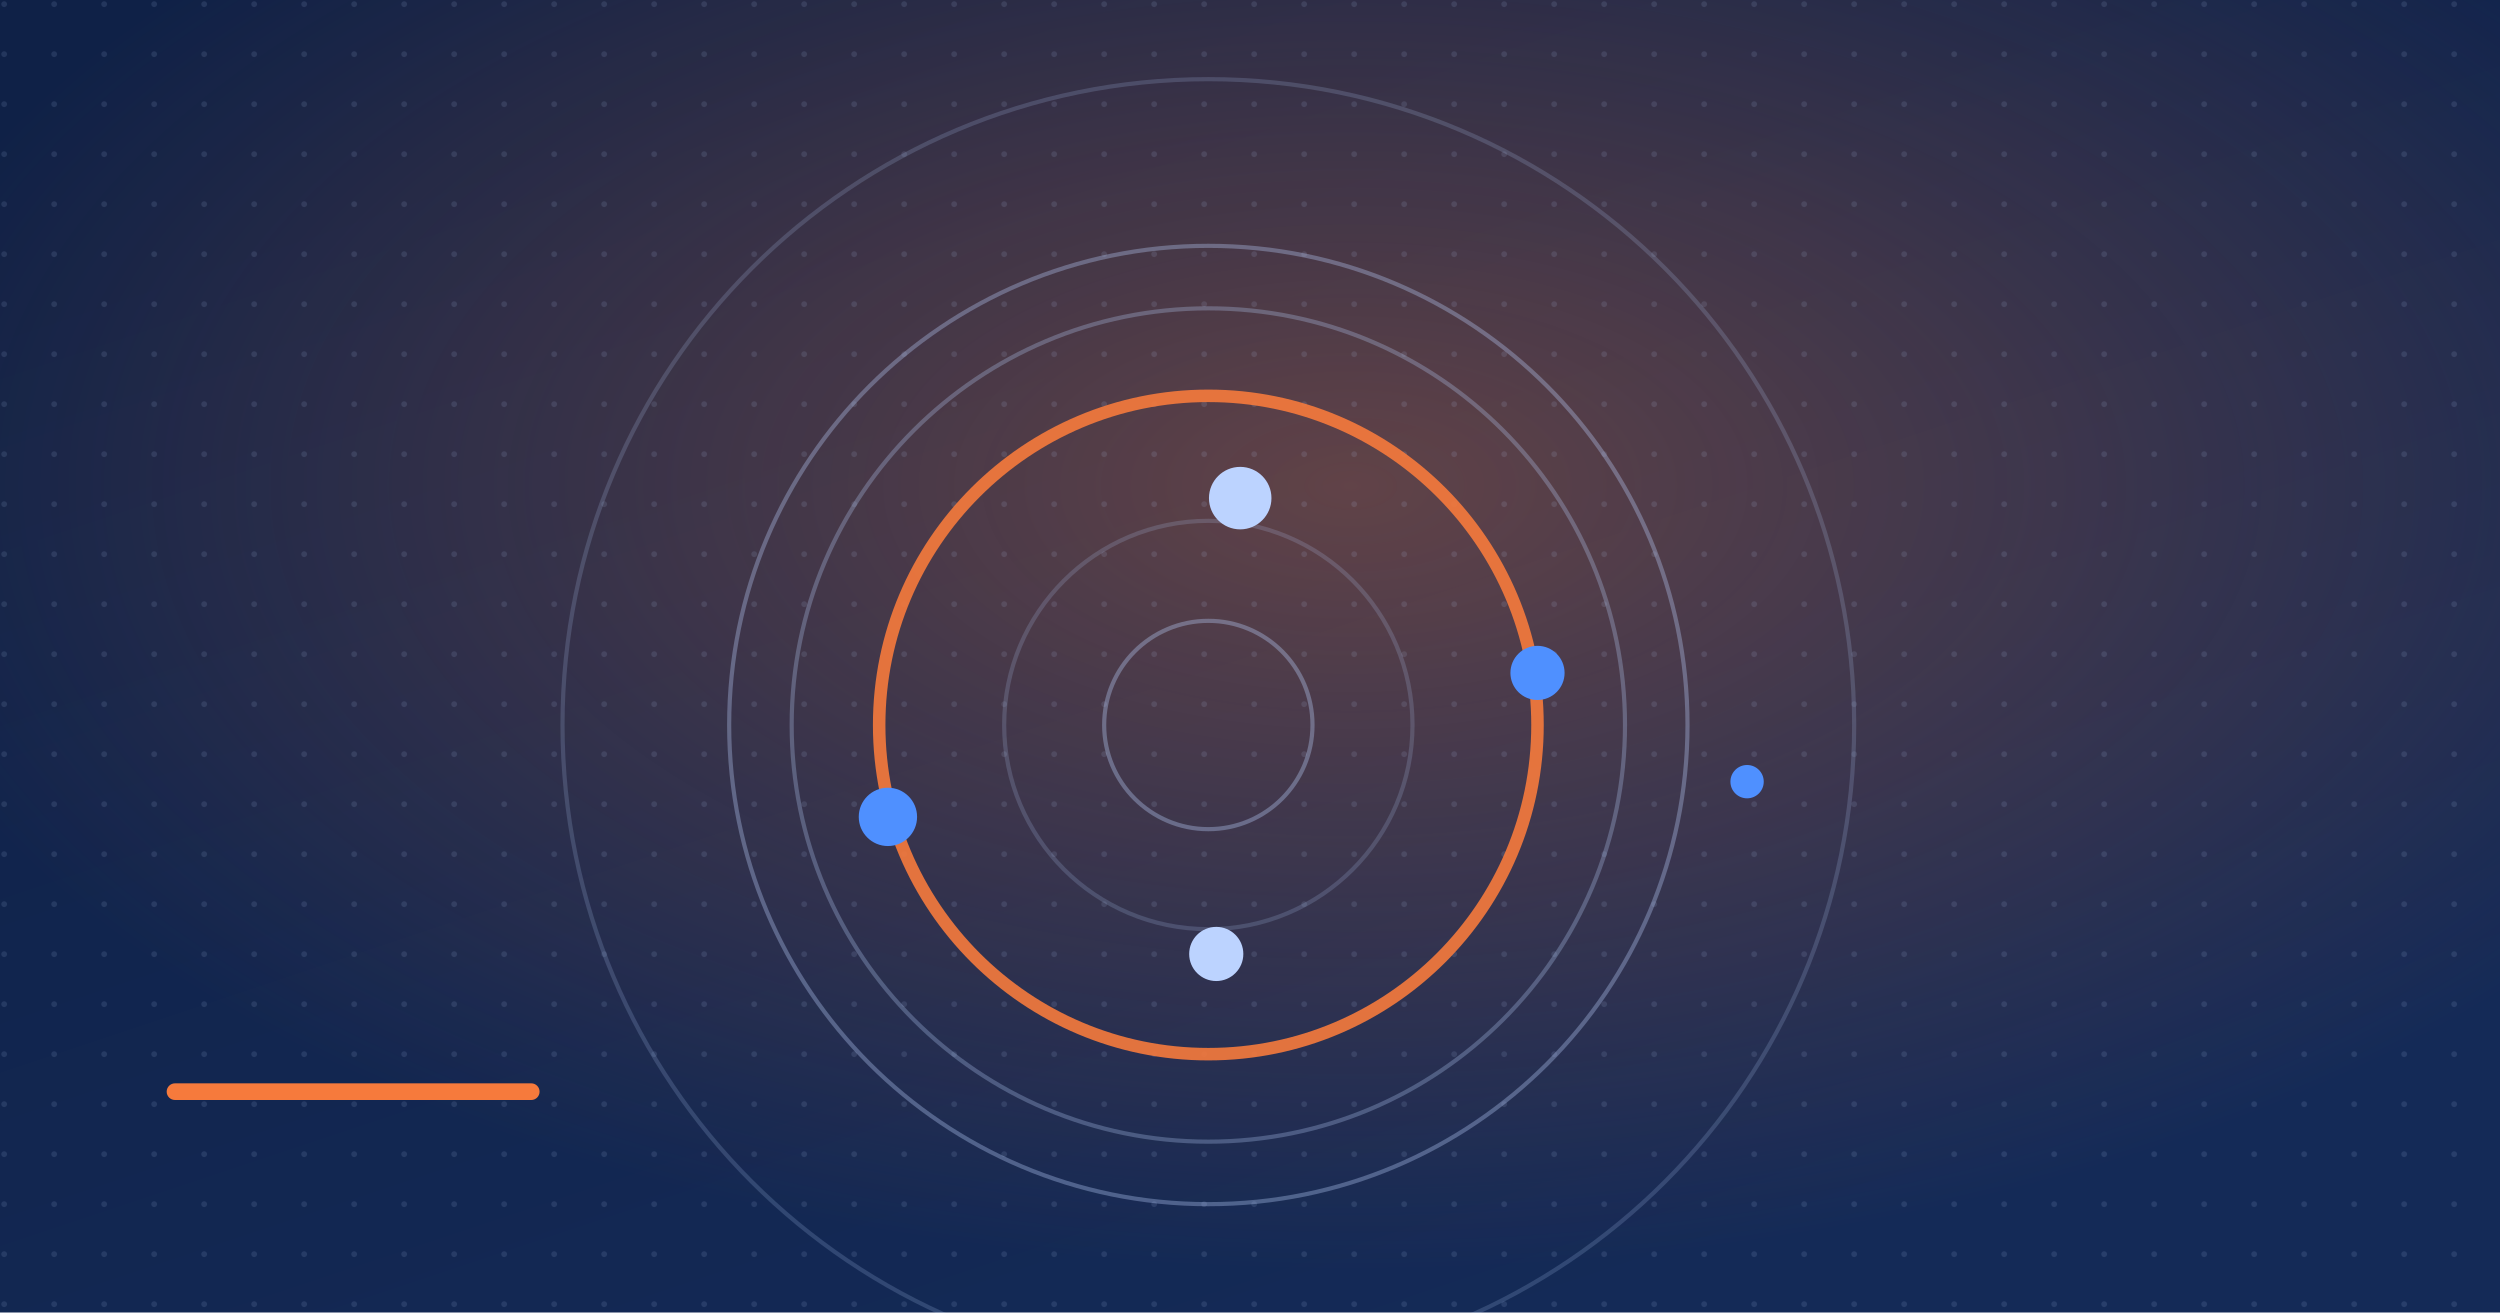
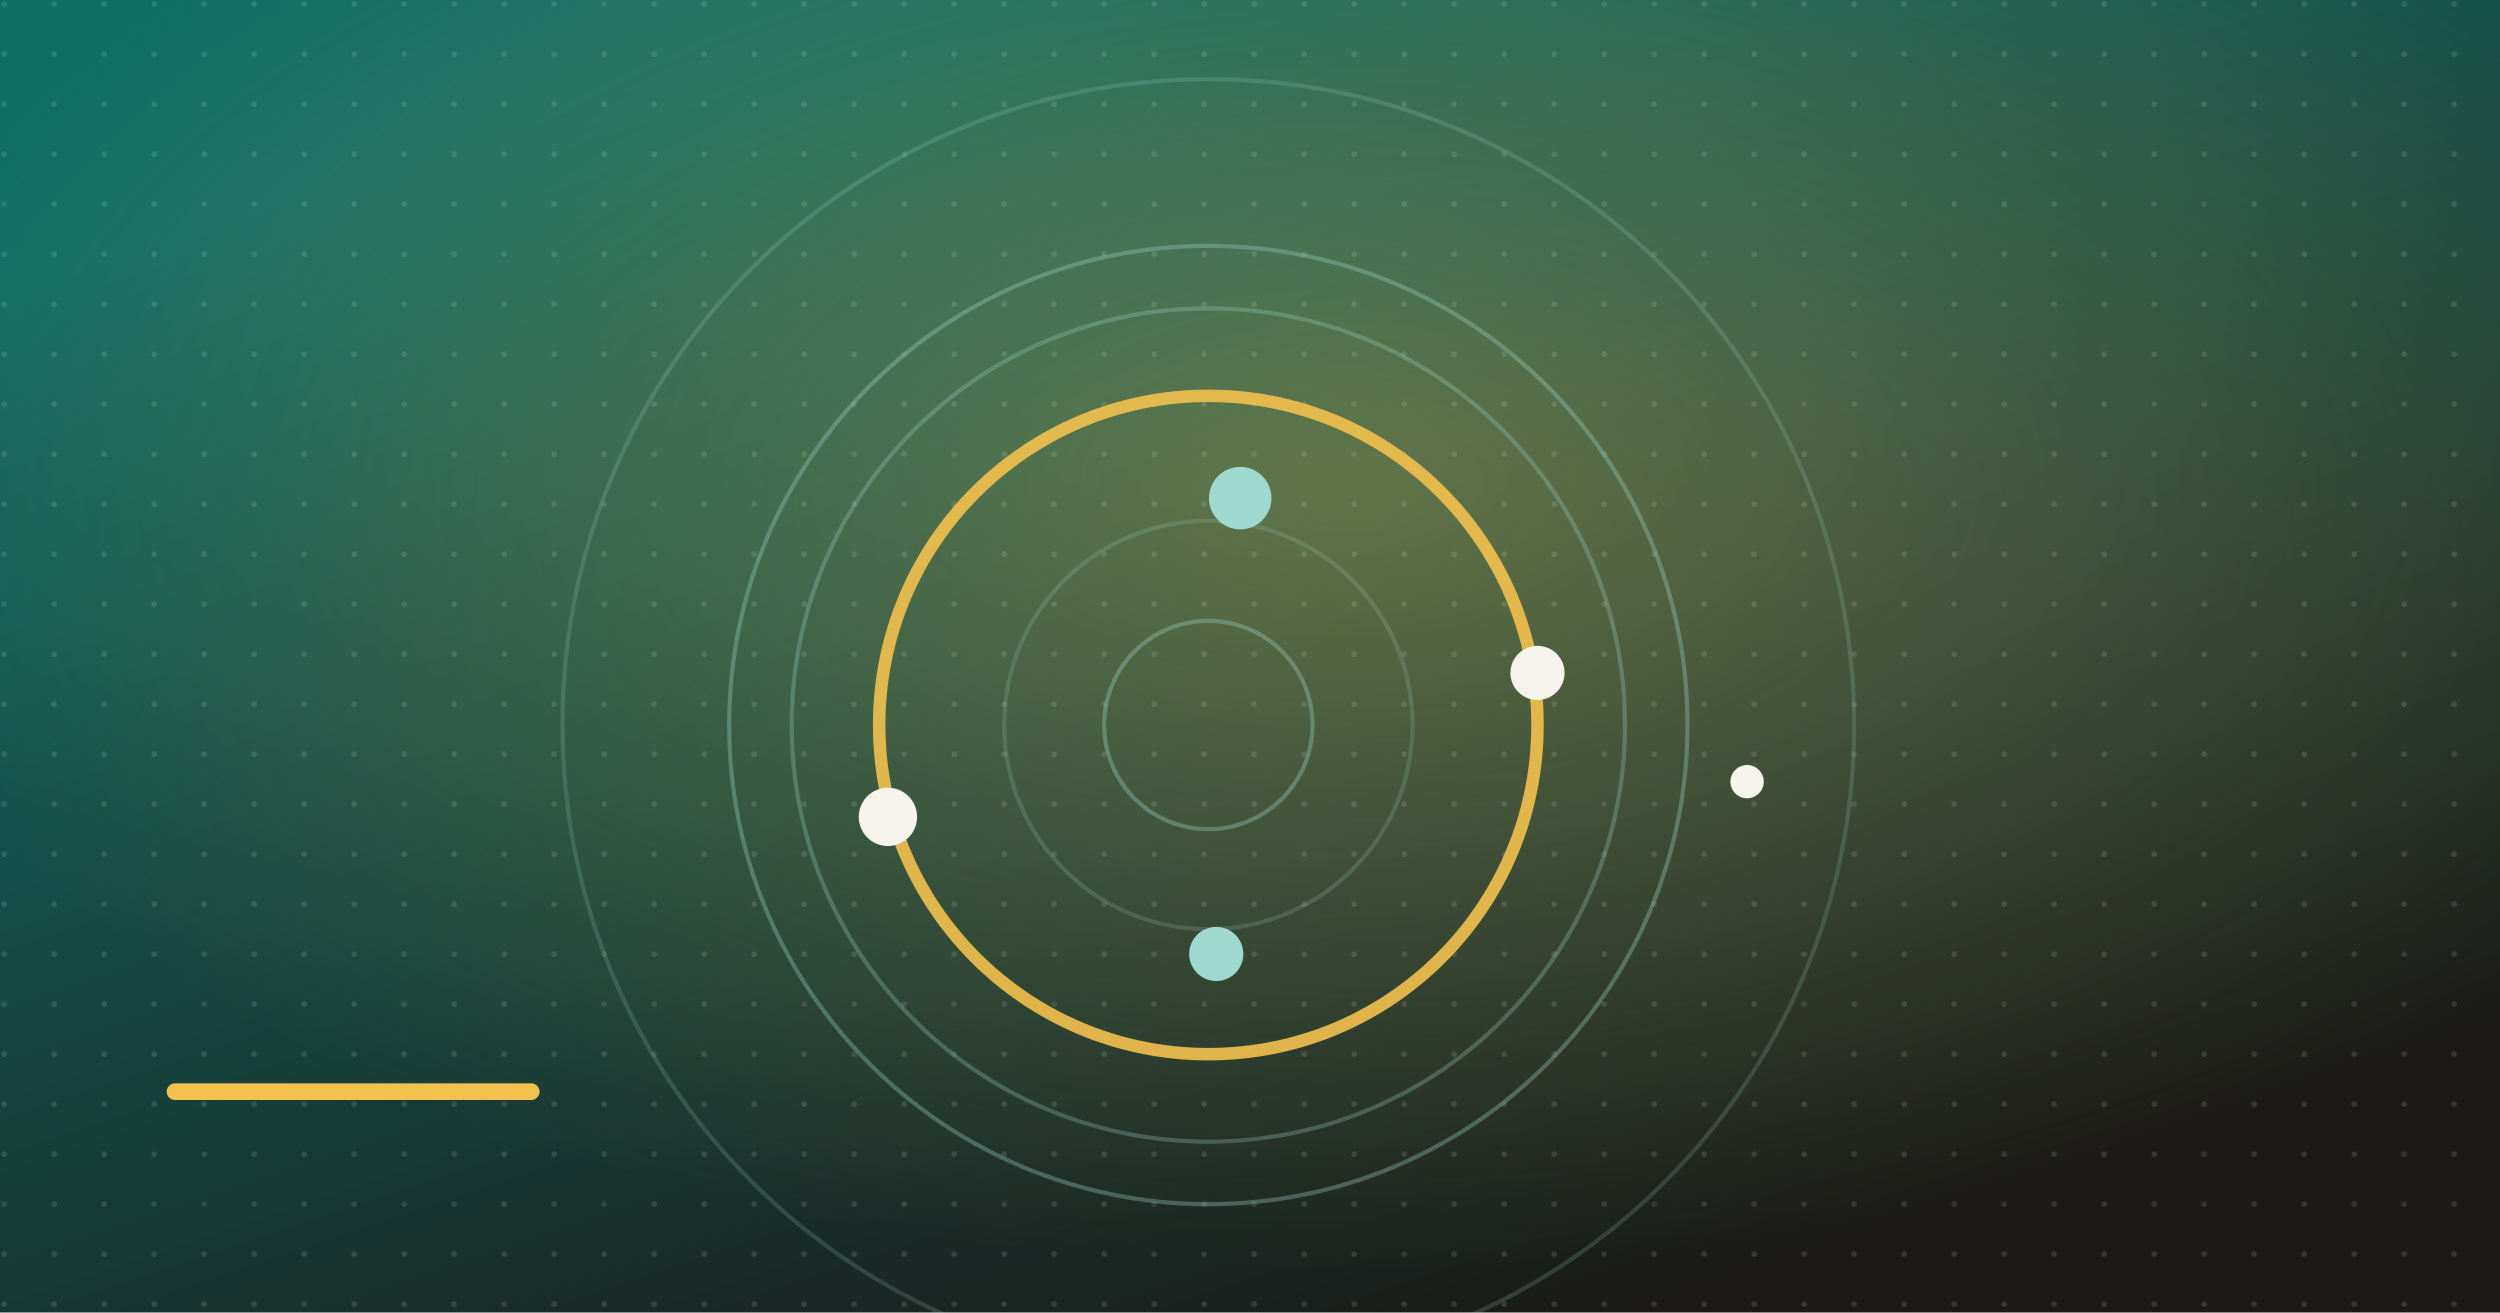
<svg xmlns="http://www.w3.org/2000/svg" viewBox="0 0 1200 630" width="1200" height="630" role="img" aria-hidden="true">
  <defs>
    <linearGradient id="bg" gradientTransform="rotate(58 .5 .5)">
-       <stop offset="0" stop-color="#0f2147" />
-       <stop offset="1" stop-color="#142a57" />
+       <stop offset="0" stop-color="#0f6e66" />
+       <stop offset="1" stop-color="#1b1a17" />
    </linearGradient>
    <radialGradient id="glow" cx=".54" cy=".37" r=".6">
-       <stop offset="0" stop-color="#f67a3c" stop-opacity=".35" />
-       <stop offset="1" stop-color="#f67a3c" stop-opacity="0" />
+       <stop offset="0" stop-color="#f2c14e" stop-opacity=".35" />
+       <stop offset="1" stop-color="#f2c14e" stop-opacity="0" />
    </radialGradient>
    <pattern id="dots" width="24" height="24" patternUnits="userSpaceOnUse">
-       <circle cx="2" cy="2" r="1.4" fill="#bcd3ff" fill-opacity=".12" />
+       <circle cx="2" cy="2" r="1.4" fill="#f6f3ec" fill-opacity=".12" />
    </pattern>
  </defs>
  <rect width="1200" height="630" fill="url(#bg)" />
  <rect width="1200" height="630" fill="url(#glow)" />
  <rect width="1200" height="630" fill="url(#dots)" />
-   <circle cx="580" cy="348" r="50" fill="none" stroke="#bcd3ff" stroke-width="2" stroke-opacity=".34" />
-   <circle cx="580" cy="348" r="98" fill="none" stroke="#bcd3ff" stroke-width="2" stroke-opacity=".18" />
-   <circle cx="580" cy="348" r="158" fill="none" stroke="#f67a3c" stroke-width="6" stroke-opacity=".9" />
-   <circle cx="580" cy="348" r="200" fill="none" stroke="#bcd3ff" stroke-width="2" stroke-opacity=".28" />
-   <circle cx="580" cy="348" r="230" fill="none" stroke="#bcd3ff" stroke-width="2" stroke-opacity=".33" />
-   <circle cx="580" cy="348" r="310" fill="none" stroke="#bcd3ff" stroke-width="2" stroke-opacity=".18" />
-   <circle cx="583.8" cy="457.9" r="13" fill="#bcd3ff" />
-   <circle cx="426.2" cy="392.1" r="14" fill="#4f90ff" />
-   <circle cx="595.3" cy="239.1" r="15" fill="#bcd3ff" />
-   <circle cx="838.6" cy="375.2" r="8" fill="#4f90ff" />
-   <circle cx="738" cy="323" r="13" fill="#4f90ff" />
-   <rect x="80" y="520" width="179" height="8" rx="4" fill="#f67a3c" />
+   <circle cx="580" cy="348" r="50" fill="none" stroke="#9fd8cf" stroke-width="2" stroke-opacity=".34" />
+   <circle cx="580" cy="348" r="98" fill="none" stroke="#9fd8cf" stroke-width="2" stroke-opacity=".18" />
+   <circle cx="580" cy="348" r="158" fill="none" stroke="#f2c14e" stroke-width="6" stroke-opacity=".9" />
+   <circle cx="580" cy="348" r="200" fill="none" stroke="#9fd8cf" stroke-width="2" stroke-opacity=".28" />
+   <circle cx="580" cy="348" r="230" fill="none" stroke="#9fd8cf" stroke-width="2" stroke-opacity=".33" />
+   <circle cx="580" cy="348" r="310" fill="none" stroke="#9fd8cf" stroke-width="2" stroke-opacity=".18" />
+   <circle cx="583.8" cy="457.9" r="13" fill="#9fd8cf" />
+   <circle cx="426.2" cy="392.1" r="14" fill="#f6f3ec" />
+   <circle cx="595.3" cy="239.1" r="15" fill="#9fd8cf" />
+   <circle cx="838.6" cy="375.2" r="8" fill="#f6f3ec" />
+   <circle cx="738" cy="323" r="13" fill="#f6f3ec" />
+   <rect x="80" y="520" width="179" height="8" rx="4" fill="#f2c14e" />
</svg>
